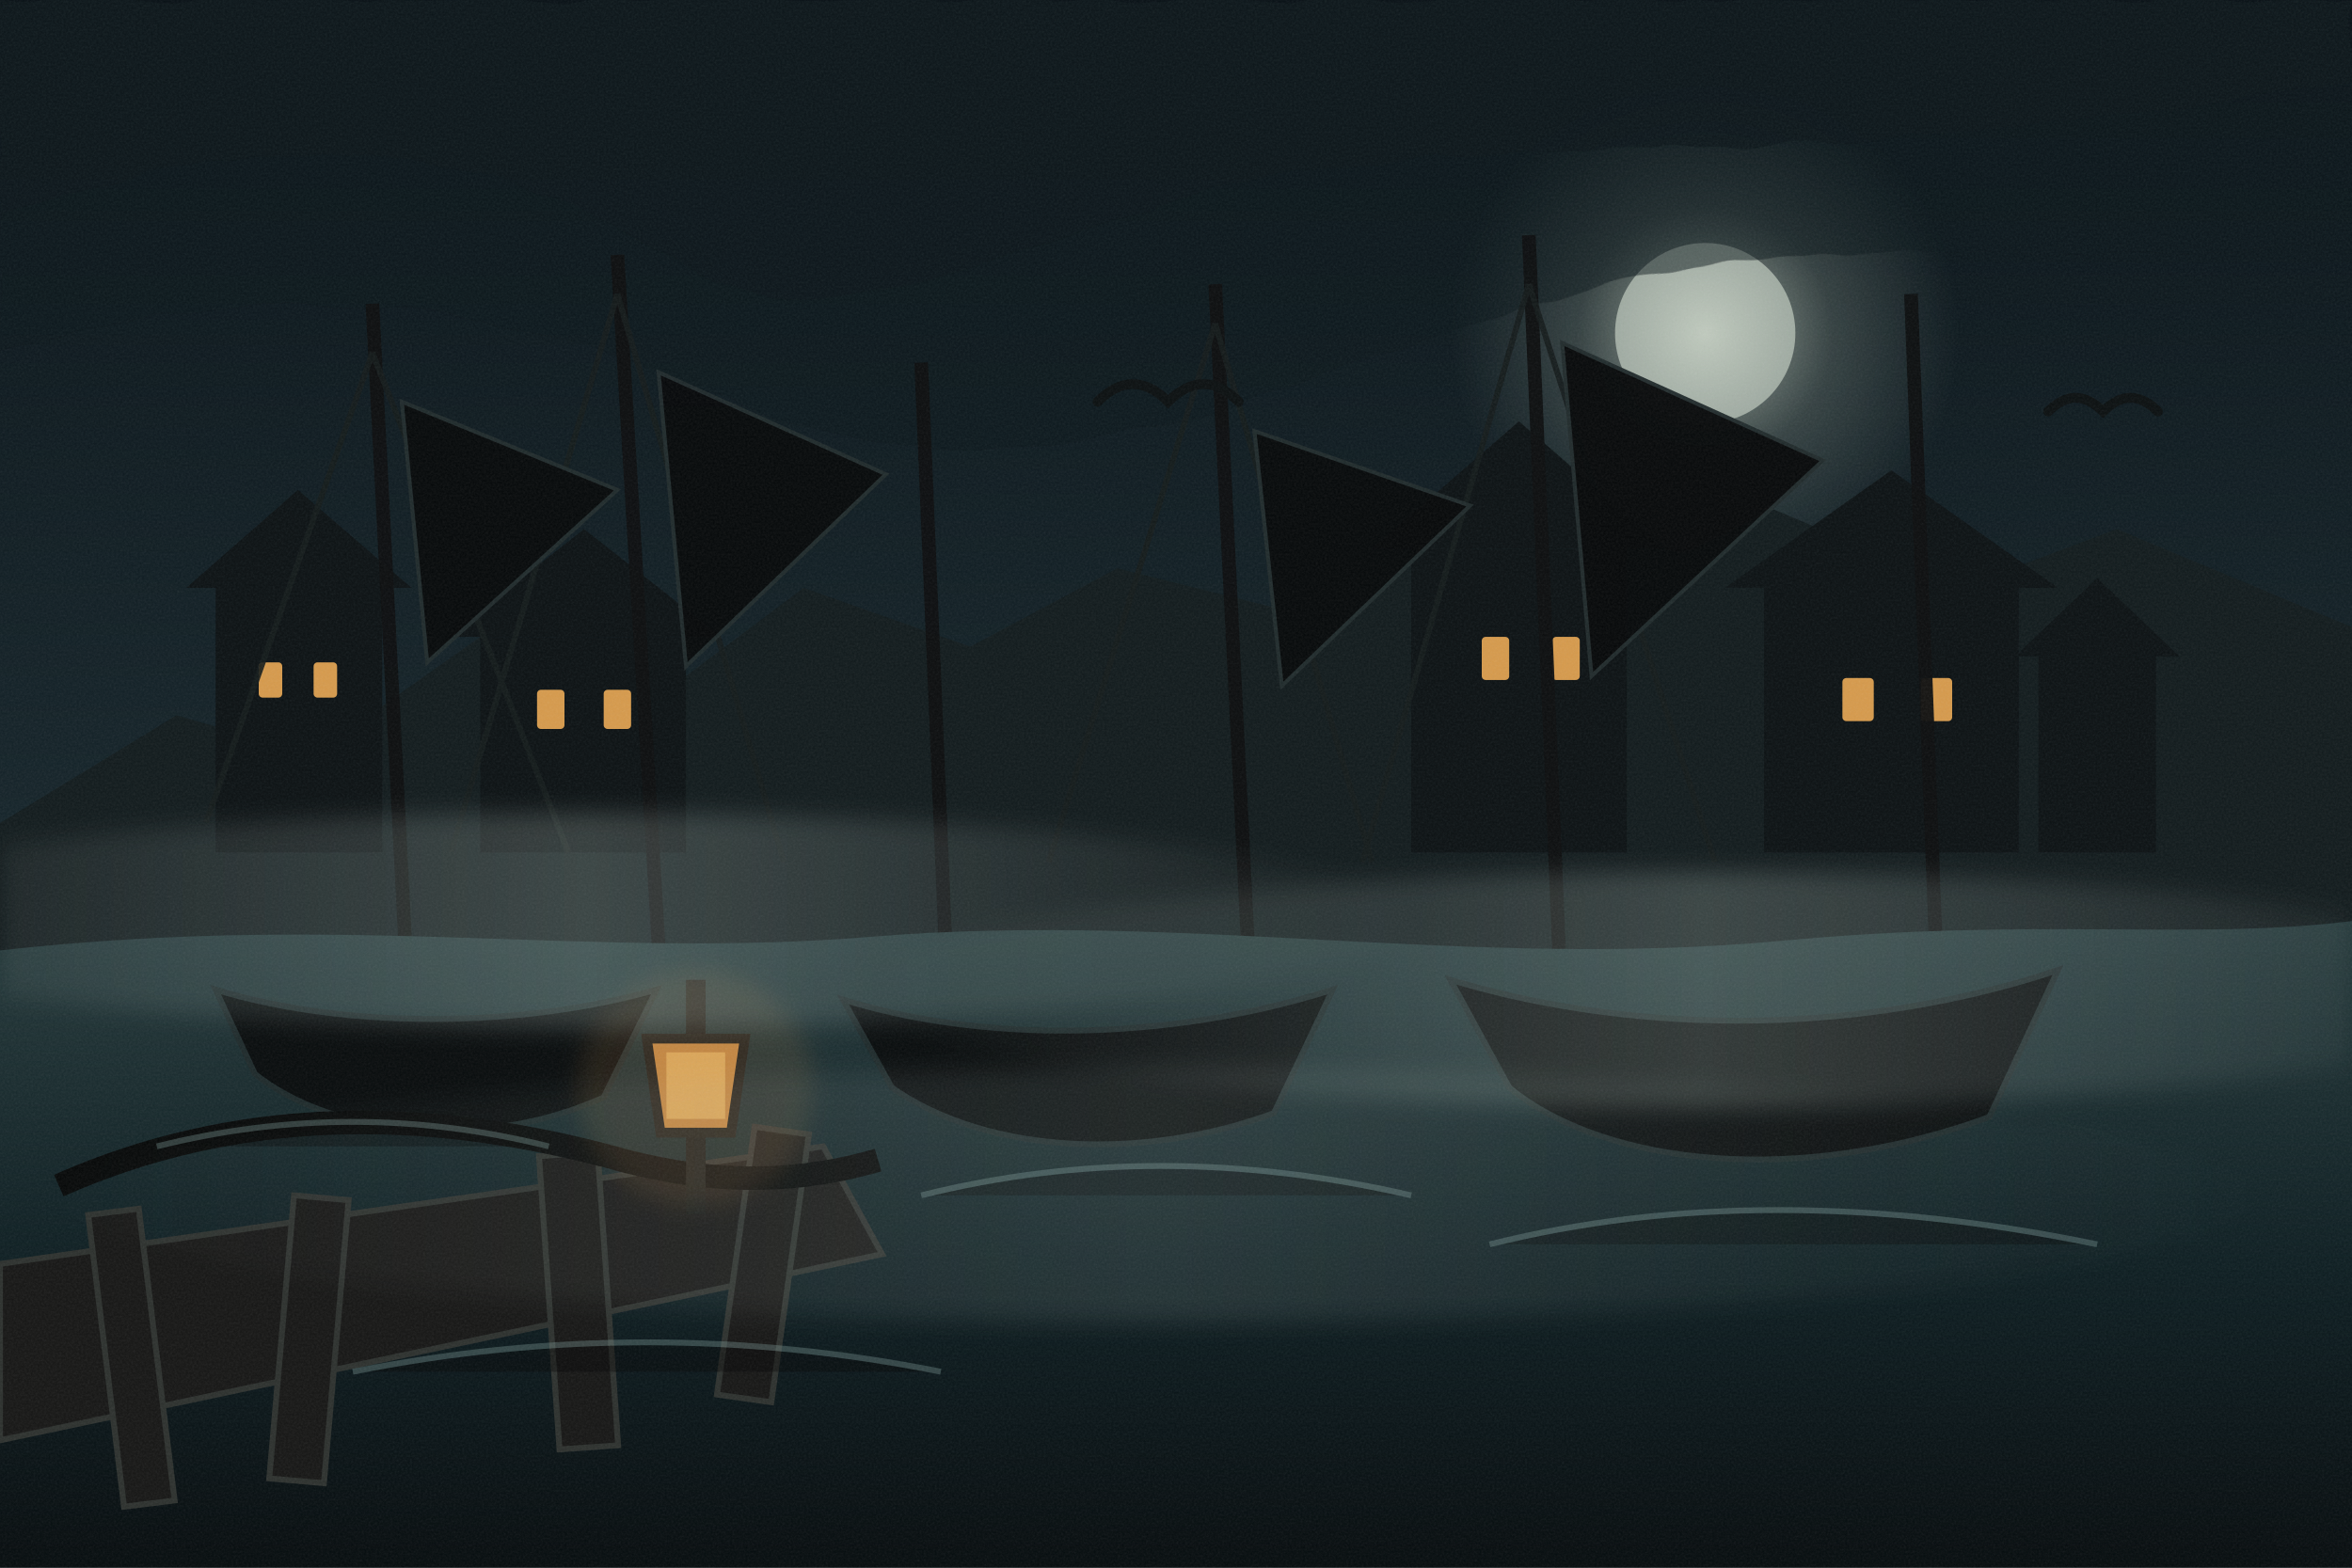
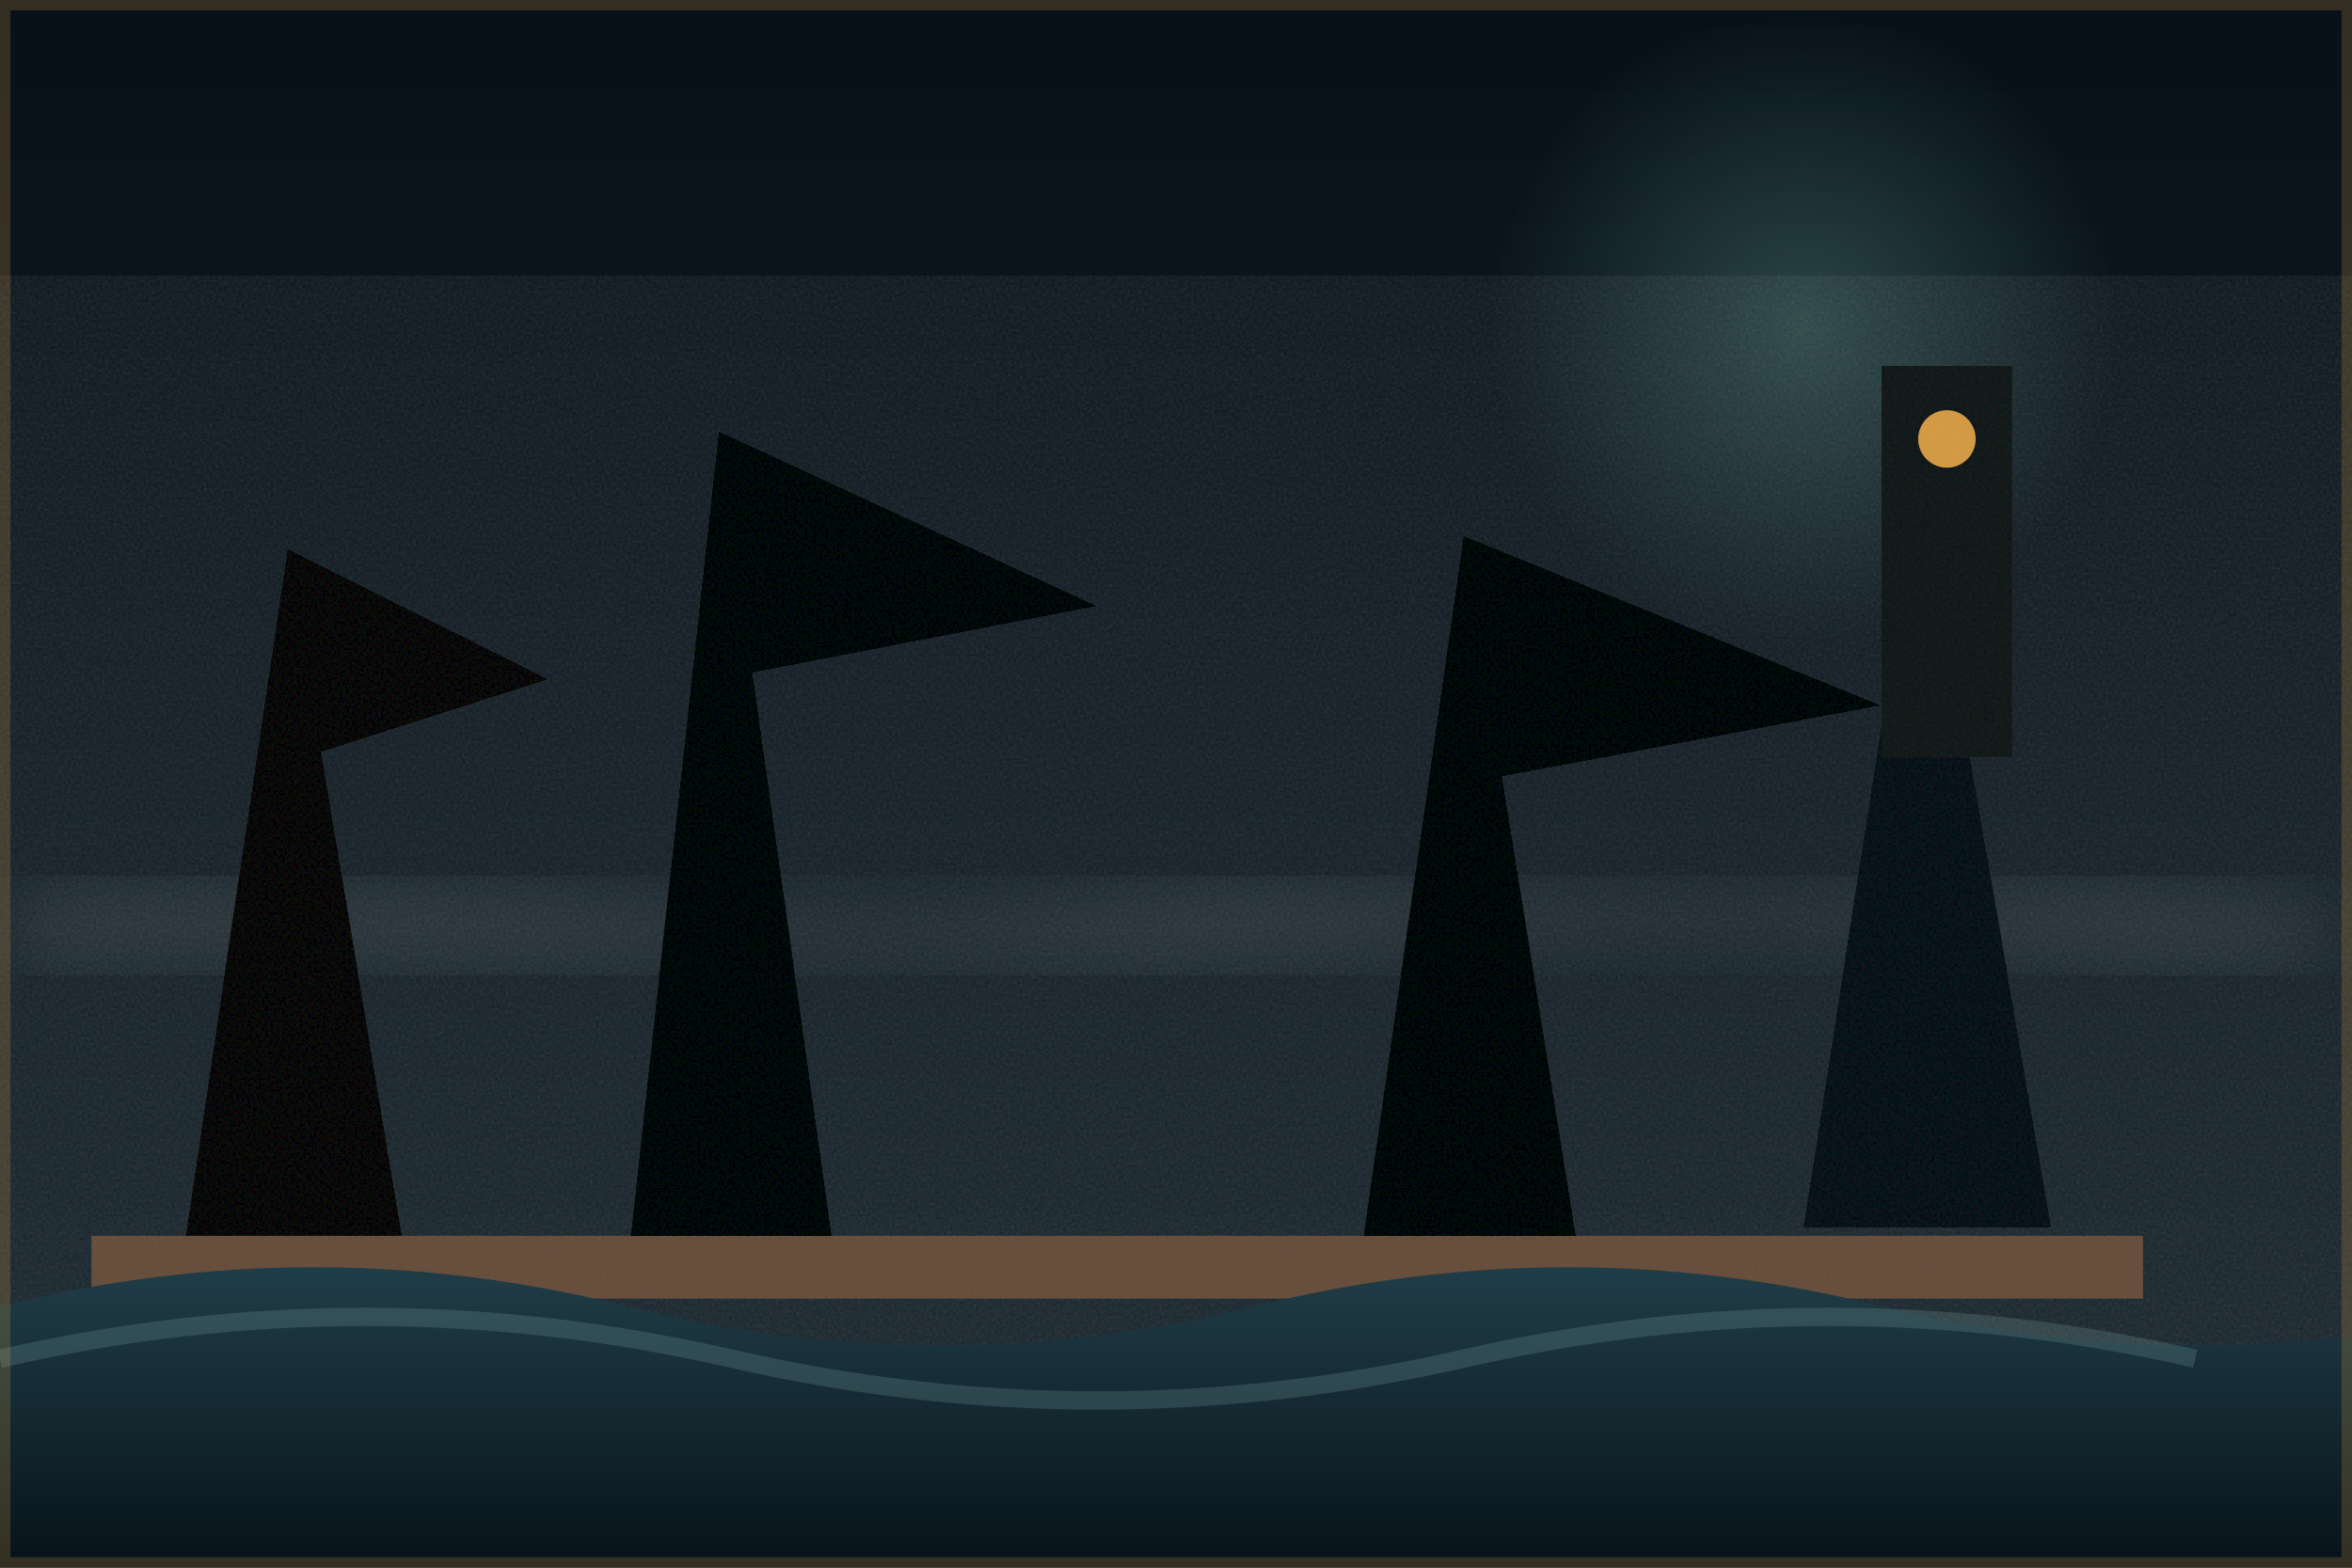
- <svg xmlns="http://www.w3.org/2000/svg" width="1200" height="800" viewBox="0 0 1200 800">
+ <svg xmlns="http://www.w3.org/2000/svg" width="900" height="600" viewBox="0 0 900 600">
  <defs>
    <linearGradient id="sky" x1="0" y1="0" x2="0" y2="1">
-       <stop offset="0" stop-color="#071015" />
-       <stop offset="0.55" stop-color="#15242a" />
-       <stop offset="1" stop-color="#2d3b3b" />
+       <stop stop-color="#071018" />
+       <stop offset="1" stop-color="#1b2830" />
    </linearGradient>
    <linearGradient id="sea" x1="0" y1="0" x2="0" y2="1">
-       <stop offset="0" stop-color="#24383a" />
-       <stop offset="0.55" stop-color="#0c1c20" />
-       <stop offset="1" stop-color="#050b0d" />
+       <stop stop-color="#203d47" />
+       <stop offset="1" stop-color="#071219" />
    </linearGradient>
-     <linearGradient id="fog" x1="0" y1="0" x2="1" y2="0">
-       <stop offset="0" stop-color="#b8c8c0" stop-opacity="0" />
-       <stop offset="0.5" stop-color="#b8c8c0" stop-opacity="0.24" />
-       <stop offset="1" stop-color="#b8c8c0" stop-opacity="0" />
-     </linearGradient>
-     <radialGradient id="moonGlow" cx="50%" cy="50%" r="50%">
-       <stop offset="0" stop-color="#d7dfcf" stop-opacity="0.8" />
-       <stop offset="0.5" stop-color="#aebdaf" stop-opacity="0.24" />
-       <stop offset="1" stop-color="#9db0a4" stop-opacity="0" />
+     <radialGradient id="glow">
+       <stop stop-color="#75b7a7" stop-opacity=".8" />
+       <stop offset="1" stop-color="#75b7a7" stop-opacity="0" />
    </radialGradient>
-     <filter id="grain" x="-20%" y="-20%" width="140%" height="140%">
-       <feTurbulence type="fractalNoise" baseFrequency="0.9" numOctaves="3" seed="11" result="noise" />
-       <feColorMatrix in="noise" type="saturate" values="0" />
-       <feComponentTransfer>
-         <feFuncA type="table" tableValues="0 0.09" />
-       </feComponentTransfer>
-       <feBlend in="SourceGraphic" mode="soft-light" />
+     <filter id="grain">
+       <feTurbulence baseFrequency=".9" numOctaves="2" seed="8" type="fractalNoise" />
+       <feColorMatrix values="1 0 0 0 0 0 1 0 0 0 0 0 1 0 0 0 0 0 .14 0" />
+       <feBlend mode="soft-light" in2="SourceGraphic" />
    </filter>
-     <filter id="soft">
-       <feGaussianBlur stdDeviation="6" />
-     </filter>
-     <filter id="rough">
-       <feTurbulence type="fractalNoise" baseFrequency="0.03" numOctaves="2" seed="5" result="turb" />
-       <feDisplacementMap in="SourceGraphic" in2="turb" scale="7" xChannelSelector="R" yChannelSelector="G" />
+     <filter id="blur">
+       <feGaussianBlur stdDeviation="18" />
    </filter>
  </defs>
-   <rect width="1200" height="800" fill="url(#sky)" />
-   <circle cx="870" cy="170" r="130" fill="url(#moonGlow)" />
-   <circle cx="870" cy="170" r="46" fill="#cad4c8" opacity="0.65" />
-   <g fill="#0b1519" opacity="0.9" filter="url(#rough)">
-     <path d="M0 110 C160 55 255 80 340 130 C430 188 520 115 650 90 C790 65 910 92 1200 40 L1200 0 L0 0 Z" />
-     <path d="M0 180 C170 130 270 164 390 210 C540 270 690 175 820 145 C980 110 1080 145 1200 120 L1200 0 L0 0 Z" opacity="0.55" />
+   <rect width="900" height="600" fill="url(#sky)" />
+   <circle cx="690" cy="125" r="120" fill="url(#glow)" opacity=".38" />
+   <g filter="url(#grain)">
+     <path d="M0 360 C180 330 250 390 430 360 S720 330 900 370" fill="none" stroke="#d7e2df" stroke-opacity=".16" stroke-width="28" filter="url(#blur)" />
+     <path d="M70 480 L110 210 L155 480 M110 210 L210 260 L110 292 Z" fill="#090b0d" />
+     <path d="M240 485 L275 165 L320 485 M275 165 L420 232 L275 260 Z" fill="#060809" />
+     <path d="M520 485 L560 205 L605 485 M560 205 L720 270 L560 300 Z" fill="#050708" />
+     <path d="M35 485 H820" stroke="#684f3d" stroke-width="24" />
+     <path d="M690 470 L735 180 L785 470" fill="#11171a" />
+     <rect x="720" y="140" width="50" height="150" fill="#141b1f" />
+     <circle cx="745" cy="168" r="11" fill="#d39a45" />
  </g>
-   <g fill="#111a1c">
-     <path d="M0 420 L90 365 L160 385 L245 325 L330 360 L410 300 L495 330 L570 290 L650 310 L735 275 L820 302 L905 260 L1000 300 L1080 270 L1200 320 L1200 530 L0 530 Z" />
-   </g>
-   <g fill="#0b1113">
-     <rect x="110" y="300" width="85" height="135" />
-     <polygon points="95,300 152,250 210,300" />
-     <rect x="245" y="325" width="105" height="110" />
-     <polygon points="228,325 298,270 368,325" />
-     <rect x="720" y="280" width="110" height="155" />
-     <polygon points="700,280 775,215 850,280" />
-     <rect x="900" y="300" width="130" height="135" />
-     <polygon points="880,300 965,240 1050,300" />
-     <rect x="1040" y="335" width="60" height="100" />
-     <polygon points="1028,335 1070,295 1112,335" />
-   </g>
-   <g fill="#d69a4c">
-     <rect x="132" y="338" width="12" height="18" rx="2" />
-     <rect x="160" y="338" width="12" height="18" rx="2" />
-     <rect x="274" y="352" width="14" height="20" rx="2" />
-     <rect x="308" y="352" width="14" height="20" rx="2" />
-     <rect x="756" y="325" width="14" height="22" rx="2" />
-     <rect x="792" y="325" width="14" height="22" rx="2" />
-     <rect x="940" y="346" width="16" height="22" rx="2" />
-     <rect x="980" y="346" width="16" height="22" rx="2" />
-   </g>
-   <g stroke="#0a0d0e" stroke-width="7" opacity="0.95">
-     <line x1="190" y1="155" x2="210" y2="545" />
-     <line x1="315" y1="130" x2="340" y2="550" />
-     <line x1="470" y1="185" x2="485" y2="545" />
-     <line x1="620" y1="145" x2="640" y2="550" />
-     <line x1="780" y1="120" x2="798" y2="545" />
-     <line x1="975" y1="150" x2="990" y2="545" />
-   </g>
-   <g stroke="#13191a" stroke-width="3" opacity="0.9">
-     <line x1="190" y1="180" x2="105" y2="420" />
-     <line x1="190" y1="180" x2="290" y2="435" />
-     <line x1="315" y1="150" x2="230" y2="435" />
-     <line x1="315" y1="150" x2="400" y2="440" />
-     <line x1="620" y1="165" x2="535" y2="440" />
-     <line x1="620" y1="165" x2="700" y2="440" />
-     <line x1="780" y1="145" x2="695" y2="440" />
-     <line x1="780" y1="145" x2="875" y2="440" />
-   </g>
-   <g fill="#050708" stroke="#202a2b" stroke-width="2" opacity="0.98">
-     <path d="M205 205 L315 250 L218 338 Z" />
-     <path d="M336 190 L452 242 L350 340 Z" />
-     <path d="M640 220 L750 258 L654 350 Z" />
-     <path d="M797 175 L930 235 L812 345 Z" />
-   </g>
-   <path d="M0 485 C180 465 300 490 445 478 C605 465 750 495 910 480 C1040 468 1120 480 1200 470 L1200 800 L0 800 Z" fill="url(#sea)" />
-   <g fill="#070b0c" stroke="#1d292a" stroke-width="3">
-     <path d="M110 505 C175 525 265 525 335 505 L308 560 C246 588 170 580 130 548 Z" />
-     <path d="M430 510 C500 532 595 532 680 505 L650 568 C585 592 505 590 455 555 Z" />
-     <path d="M740 500 C840 530 955 527 1050 495 L1015 570 C920 605 820 596 770 555 Z" />
-   </g>
-   <g fill="#161615" stroke="#2c302d" stroke-width="3">
-     <path d="M0 645 L420 585 L450 640 L0 735 Z" />
-     <rect x="45" y="620" width="26" height="150" transform="rotate(-7 45 620)" />
-     <rect x="150" y="610" width="28" height="145" transform="rotate(5 150 610)" />
-     <rect x="275" y="590" width="30" height="150" transform="rotate(-4 275 590)" />
-     <rect x="385" y="575" width="28" height="138" transform="rotate(8 385 575)" />
-   </g>
-   <g stroke="#050707" stroke-width="12" fill="none">
-     <path d="M30 605 C120 565 215 565 310 590 C355 603 400 606 448 592" />
-   </g>
-   <g transform="translate(355 500)">
-     <line x1="0" y1="0" x2="0" y2="120" stroke="#151817" stroke-width="10" />
-     <path d="M-25 30 L25 30 L18 78 L-18 78 Z" fill="#c38640" stroke="#1a1c1a" stroke-width="5" />
-     <rect x="-15" y="37" width="30" height="34" fill="#e5b563" opacity="0.75" />
-     <circle cx="0" cy="55" r="60" fill="#c98e4f" opacity="0.14" filter="url(#soft)" />
-   </g>
-   <g stroke="#7d9c98" stroke-width="3" opacity="0.35">
-     <path d="M80 585 Q180 560 280 585" />
-     <path d="M470 610 Q590 580 720 610" />
-     <path d="M760 635 Q900 600 1070 635" />
-     <path d="M180 700 Q330 670 480 700" />
-   </g>
-   <g fill="url(#fog)" filter="url(#soft)">
-     <ellipse cx="300" cy="470" rx="420" ry="55" />
-     <ellipse cx="870" cy="505" rx="430" ry="60" />
-     <ellipse cx="590" cy="610" rx="560" ry="65" opacity="0.55" />
-   </g>
-   <g stroke="#0a0f10" stroke-width="5" fill="none" stroke-linecap="round">
-     <path d="M560 205 q18 -18 36 0 q18 -18 36 0" />
-     <path d="M1045 210 q14 -14 28 0 q14 -14 28 0" />
-   </g>
-   <rect width="1200" height="800" fill="transparent" filter="url(#grain)" />
+   <path d="M0 500 Q120 470 240 500 T480 500 T720 500 T960 500 V600 H0Z" fill="url(#sea)" />
+   <path d="M0 520 Q140 488 280 520 T560 520 T840 520" fill="none" stroke="#7fa7a5" stroke-opacity=".23" stroke-width="7" />
+   <rect x="0" y="0" width="900" height="600" fill="none" stroke="#d39a45" stroke-opacity=".22" stroke-width="8" />
</svg>
